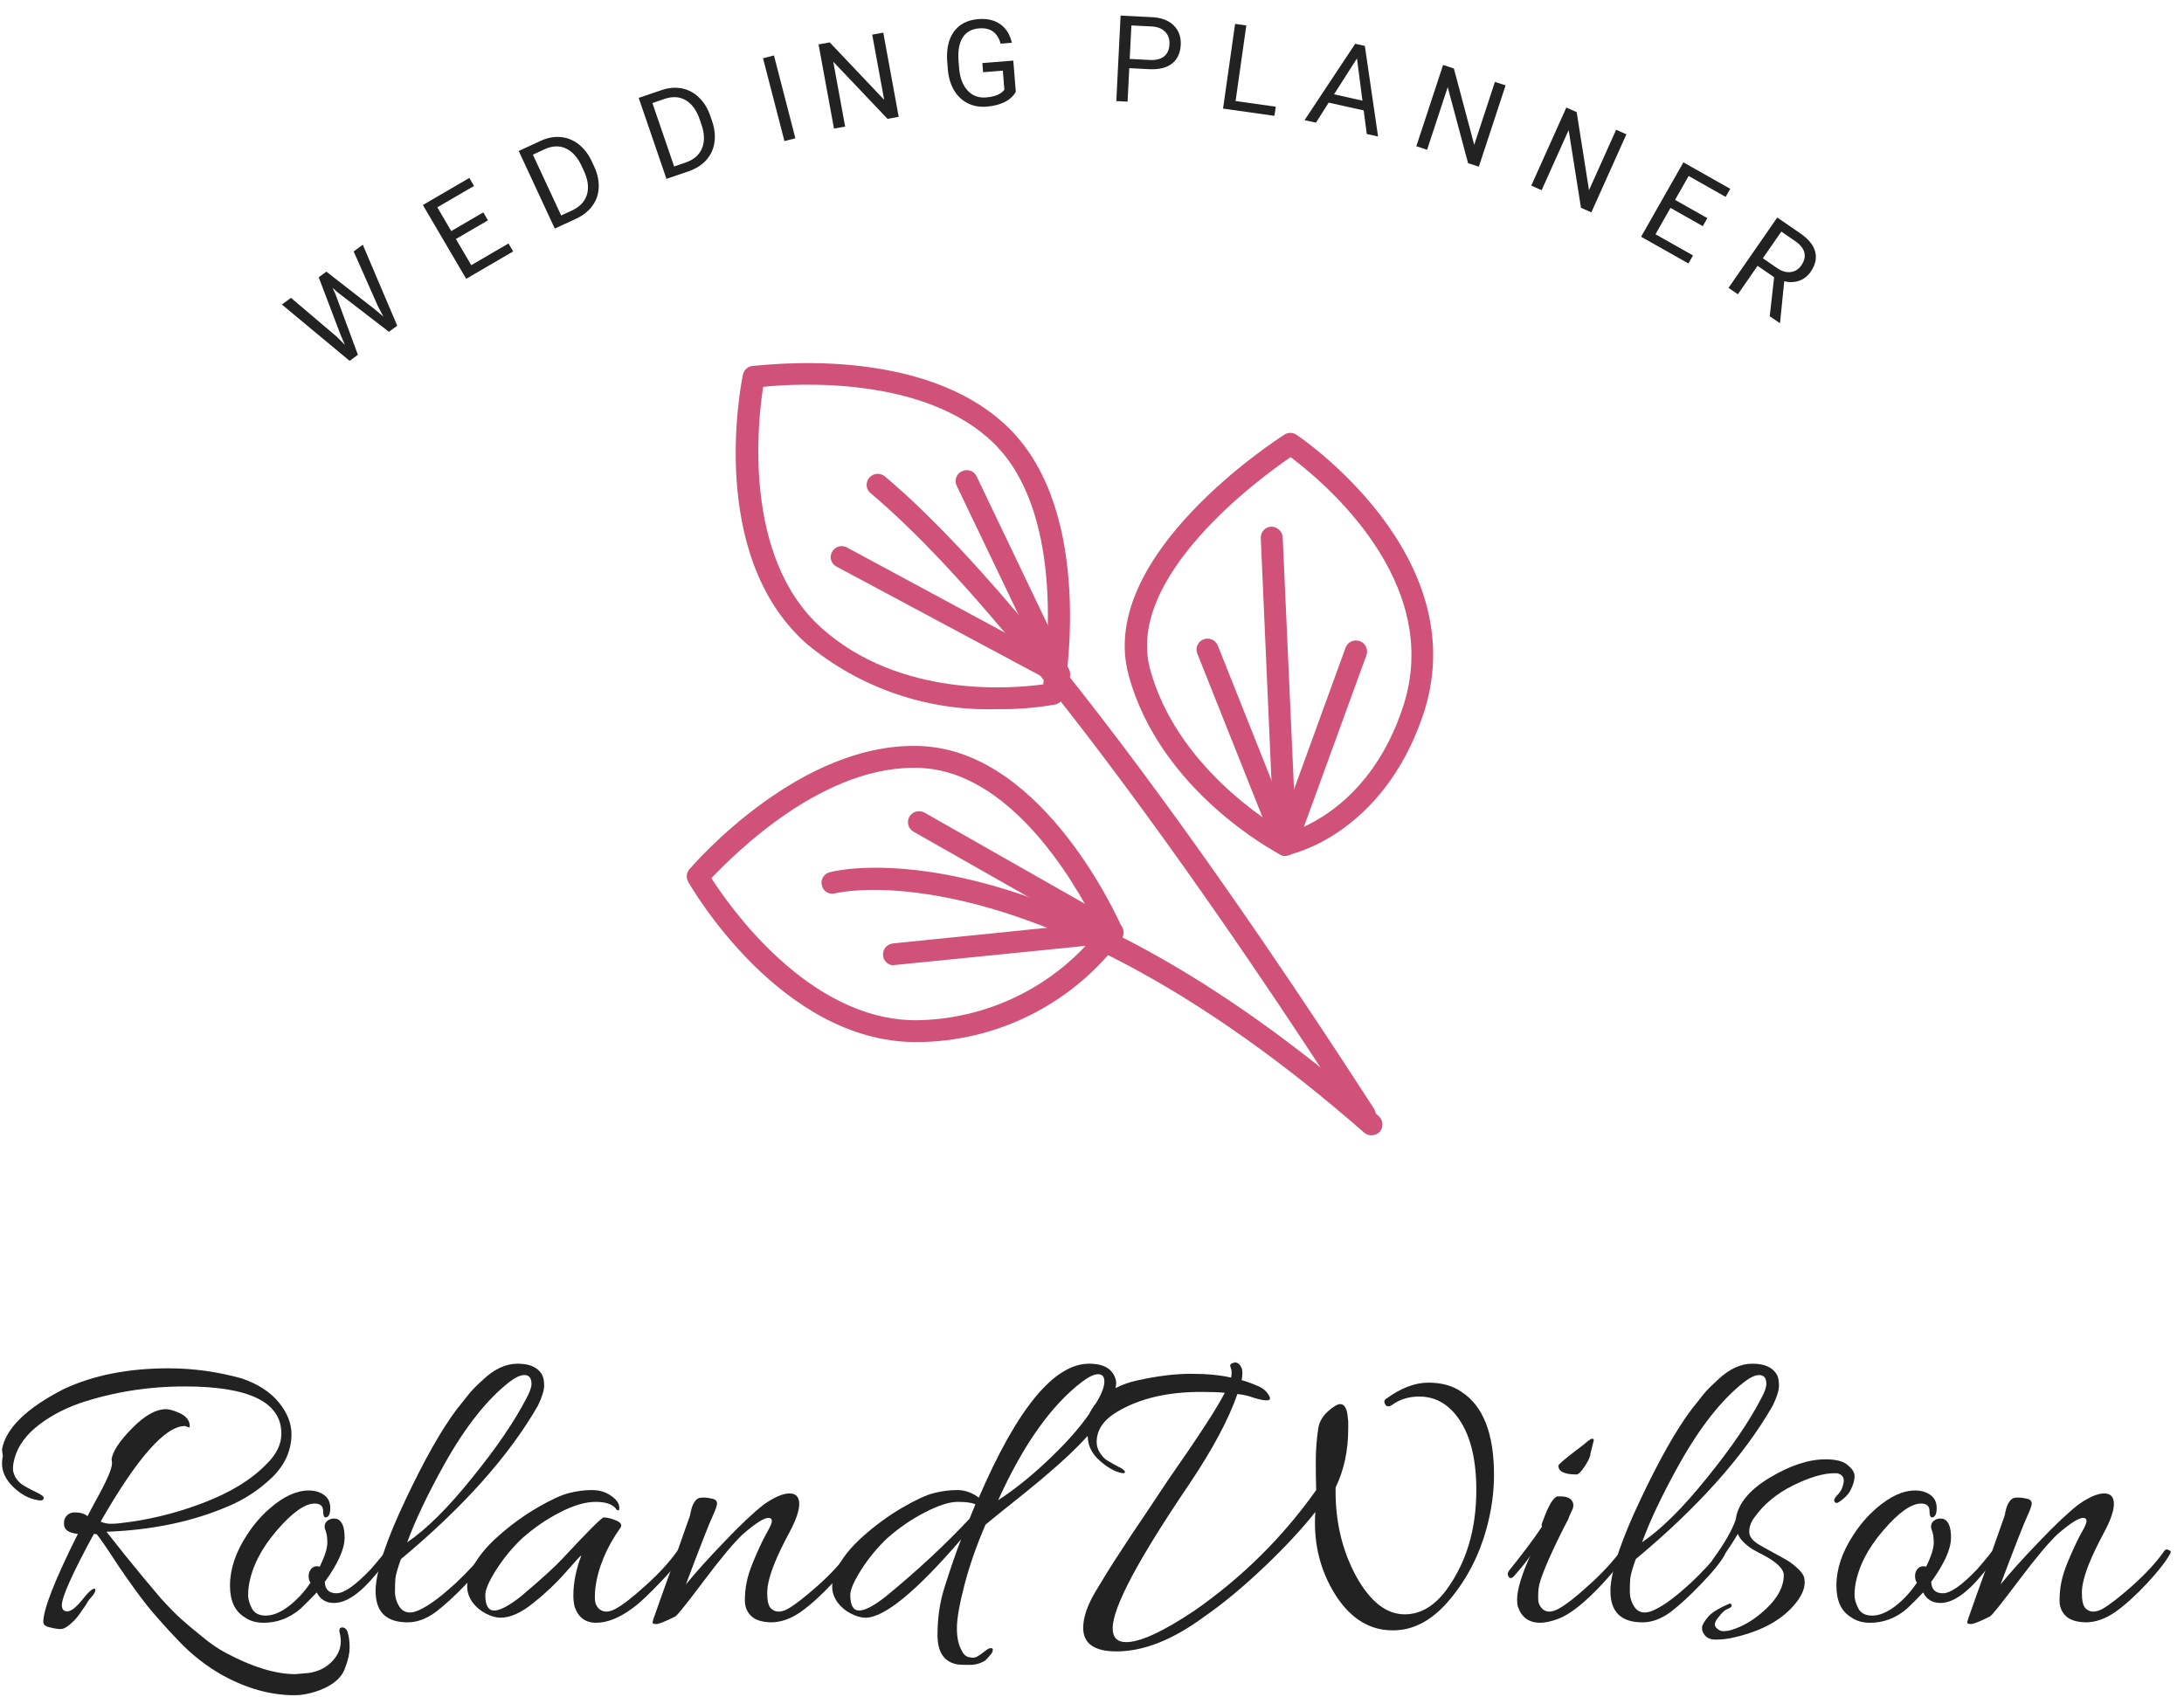
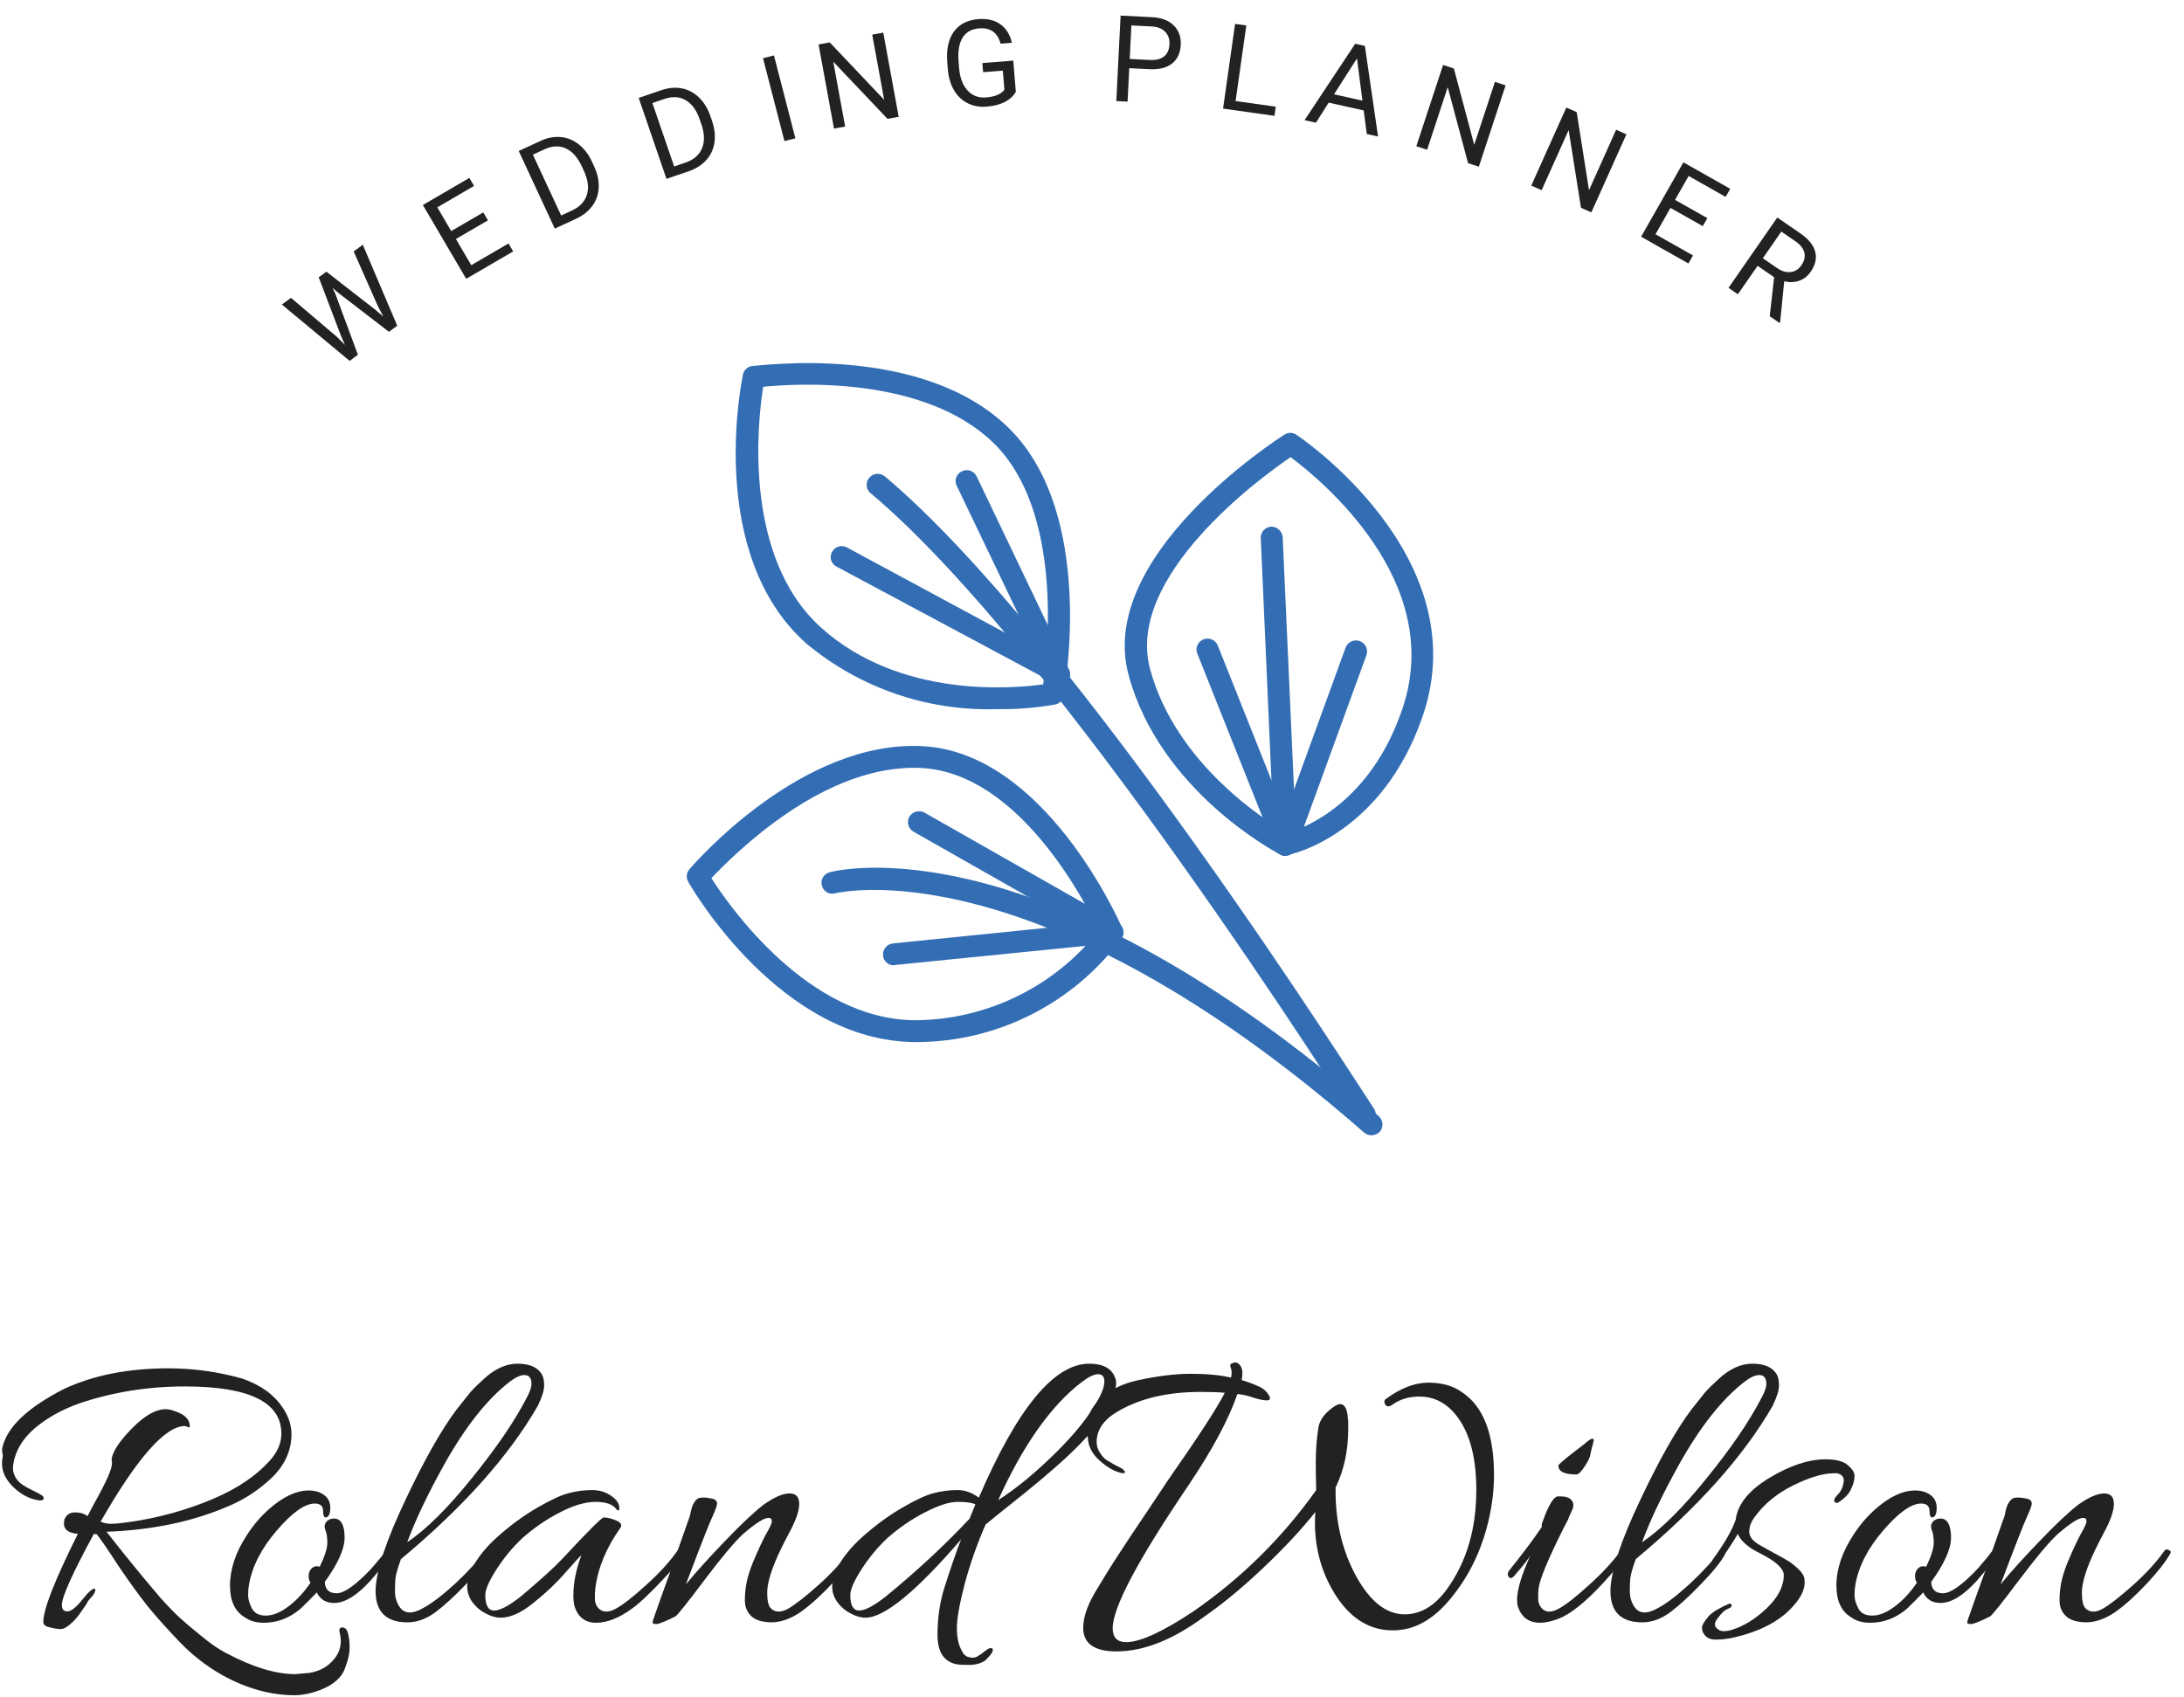
<svg xmlns="http://www.w3.org/2000/svg" width="130" height="101" viewBox="0 0 130 101" fill="none">
  <path d="M20.05 20.052L20.53 20.533L20.284 19.962L18.971 16.511L19.426 16.174L22.34 18.441L22.82 18.852L22.498 18.237L21.052 14.971L21.595 14.57L23.644 19.391L23.152 19.755L20.091 17.401L19.795 17.138L19.962 17.497L21.304 21.122L20.812 21.486L16.779 18.132L17.32 17.733L20.05 20.052Z" fill="#222222" />
  <path d="M29.045 13.118L27.138 14.23L28.052 15.788L30.267 14.495L30.546 14.969L27.75 16.6L25.171 12.206L27.937 10.593L28.216 11.07L26.031 12.345L26.86 13.757L28.767 12.645L29.045 13.118Z" fill="#222222" />
  <path d="M33.023 13.609L30.877 8.989L32.182 8.386C32.585 8.2 32.982 8.125 33.374 8.16C33.765 8.195 34.121 8.338 34.441 8.588C34.762 8.838 35.023 9.175 35.223 9.599L35.36 9.894C35.562 10.33 35.655 10.751 35.638 11.157C35.623 11.562 35.5 11.925 35.268 12.245C35.038 12.565 34.717 12.822 34.303 13.018L33.023 13.609ZM31.72 9.209L33.402 12.829L34.043 12.533C34.514 12.316 34.811 12.001 34.936 11.589C35.063 11.176 35.001 10.7 34.75 10.16L34.625 9.89C34.381 9.366 34.068 9.016 33.686 8.84C33.305 8.662 32.886 8.675 32.431 8.88L31.72 9.209Z" fill="#222222" />
  <path d="M39.67 10.648L38.018 5.828L39.379 5.365C39.799 5.222 40.202 5.188 40.587 5.263C40.973 5.339 41.312 5.518 41.604 5.801C41.898 6.082 42.122 6.445 42.276 6.887L42.382 7.195C42.538 7.65 42.586 8.078 42.526 8.48C42.469 8.882 42.309 9.23 42.045 9.524C41.783 9.818 41.436 10.041 41.005 10.193L39.67 10.648ZM38.833 6.135L40.128 9.911L40.797 9.683C41.287 9.516 41.616 9.234 41.783 8.837C41.953 8.439 41.941 7.959 41.748 7.396L41.651 7.115C41.464 6.568 41.189 6.187 40.827 5.973C40.467 5.756 40.049 5.725 39.575 5.882L38.833 6.135Z" fill="#222222" />
  <path d="M47.344 8.233L46.693 8.4L45.418 3.468L46.069 3.301L47.344 8.233Z" fill="#222222" />
  <path d="M53.494 6.955L52.829 7.076L49.599 3.674L50.306 7.535L49.642 7.656L48.724 2.645L49.388 2.524L52.629 5.942L51.918 2.063L52.576 1.944L53.494 6.955Z" fill="#222222" />
  <path d="M60.465 5.47C60.312 5.73 60.087 5.934 59.787 6.082C59.49 6.228 59.137 6.317 58.727 6.349C58.314 6.382 57.938 6.315 57.602 6.148C57.266 5.978 56.995 5.721 56.789 5.377C56.586 5.033 56.463 4.625 56.421 4.154L56.385 3.711C56.324 2.946 56.454 2.338 56.776 1.889C57.1 1.44 57.586 1.189 58.232 1.138C58.762 1.096 59.2 1.198 59.545 1.444C59.89 1.688 60.118 2.056 60.23 2.547L59.56 2.601C59.381 1.939 58.954 1.635 58.28 1.689C57.831 1.724 57.503 1.91 57.296 2.244C57.091 2.577 57.011 3.042 57.057 3.639L57.09 4.054C57.136 4.624 57.302 5.067 57.59 5.384C57.877 5.698 58.243 5.837 58.687 5.801C58.938 5.781 59.156 5.736 59.34 5.665C59.523 5.594 59.672 5.488 59.784 5.345L59.693 4.205L58.517 4.299L58.474 3.755L60.315 3.608L60.465 5.47Z" fill="#222222" />
  <path d="M67.218 4.059L67.118 6.051L66.447 6.018L66.702 0.929L68.579 1.023C69.136 1.051 69.564 1.215 69.864 1.514C70.167 1.814 70.306 2.199 70.283 2.667C70.258 3.161 70.084 3.534 69.761 3.786C69.44 4.037 68.992 4.147 68.416 4.119L67.218 4.059ZM67.245 3.51L68.451 3.571C68.81 3.588 69.089 3.518 69.288 3.36C69.488 3.199 69.596 2.96 69.612 2.64C69.627 2.338 69.543 2.091 69.362 1.899C69.18 1.708 68.922 1.601 68.59 1.577L67.345 1.515L67.245 3.51Z" fill="#222222" />
  <path d="M73.547 6.016L75.938 6.353L75.86 6.897L72.801 6.466L73.517 1.422L74.185 1.516L73.547 6.016Z" fill="#222222" />
  <path d="M81.172 6.575L79.088 6.11L78.33 7.304L77.653 7.153L80.667 2.605L81.241 2.733L82.028 8.128L81.356 7.978L81.172 6.575ZM79.407 5.615L81.098 5.992L80.772 3.478L79.407 5.615Z" fill="#222222" />
  <path d="M88.027 9.923L87.385 9.714L86.174 5.187L84.947 8.916L84.305 8.707L85.898 3.867L86.54 4.077L87.751 8.622L88.984 4.876L89.619 5.084L88.027 9.923Z" fill="#222222" />
  <path d="M94.723 12.645L94.106 12.37L93.372 7.744L91.764 11.325L91.147 11.05L93.234 6.402L93.85 6.677L94.584 11.323L96.199 7.725L96.809 7.998L94.723 12.645Z" fill="#222222" />
  <path d="M101.356 13.464L99.434 12.378L98.541 13.947L100.774 15.209L100.502 15.687L97.685 14.095L100.203 9.666L102.99 11.241L102.717 11.722L100.515 10.477L99.705 11.9L101.627 12.987L101.356 13.464Z" fill="#222222" />
  <path d="M105.604 16.506L104.618 15.827L103.445 17.521L102.888 17.138L105.79 12.95L107.179 13.907C107.652 14.232 107.94 14.59 108.045 14.979C108.152 15.37 108.063 15.771 107.779 16.181C107.598 16.442 107.37 16.62 107.093 16.715C106.819 16.813 106.522 16.822 106.204 16.745L105.958 19.201L105.934 19.235L105.341 18.827L105.604 16.506ZM104.931 15.375L105.781 15.961C106.056 16.15 106.323 16.229 106.583 16.198C106.845 16.169 107.058 16.035 107.223 15.798C107.402 15.539 107.462 15.287 107.402 15.042C107.344 14.798 107.169 14.574 106.879 14.371L106.032 13.788L104.931 15.375Z" fill="#222222" />
  <path d="M0.17 86.684C0.137 86.466 0.12 86.333 0.12 86.283C0.354 85.028 1.583 83.833 3.807 82.696C5.563 81.877 7.636 81.467 10.027 81.467C11.498 81.467 12.953 81.668 14.391 82.069C15.361 82.403 16.096 82.88 16.598 83.499C17.1 84.117 17.35 84.744 17.35 85.38C17.35 86.349 16.966 87.21 16.197 87.963C15.428 88.699 14.566 89.267 13.613 89.668C11.49 90.588 9.066 91.098 6.34 91.198C6.557 91.466 6.909 91.909 7.393 92.528C7.878 93.129 8.246 93.581 8.497 93.882C8.748 94.183 9.107 94.609 9.575 95.161C10.06 95.696 10.462 96.106 10.779 96.39C11.114 96.691 11.532 97.042 12.033 97.443C12.535 97.861 13.011 98.187 13.463 98.421C15.035 99.257 16.406 99.675 17.576 99.675L18.429 99.6C18.997 99.5 19.449 99.266 19.783 98.898C20.118 98.547 20.285 98.154 20.285 97.719C20.285 97.552 20.26 97.368 20.21 97.168C20.176 96.984 20.235 96.892 20.385 96.892C20.552 96.908 20.661 97.025 20.711 97.243C20.778 97.477 20.811 97.761 20.811 98.096C20.811 98.43 20.728 98.814 20.561 99.249C20.377 99.851 19.867 100.311 19.031 100.629C18.496 100.829 17.994 100.93 17.526 100.93C16.122 100.93 14.7 100.537 13.262 99.751C12.309 99.216 11.448 98.547 10.679 97.744C9.927 96.959 9.291 96.248 8.773 95.612C8.271 94.977 7.703 94.191 7.067 93.255C6.449 92.302 6.014 91.666 5.763 91.349L5.588 91.324C4.317 93.665 3.682 95.077 3.682 95.562C3.682 95.813 3.79 95.939 4.008 95.939C4.225 95.939 4.518 95.713 4.885 95.261C5.253 94.793 5.504 94.567 5.638 94.584C5.738 94.684 5.629 94.902 5.312 95.236C5.278 95.27 5.22 95.362 5.136 95.512C5.053 95.646 4.977 95.755 4.91 95.838C4.86 95.922 4.785 96.031 4.685 96.164C4.584 96.298 4.492 96.407 4.409 96.49C4.325 96.574 4.233 96.657 4.133 96.741C3.932 96.908 3.757 96.992 3.606 96.992C3.456 96.992 3.247 96.959 2.979 96.892C2.712 96.841 2.578 96.733 2.578 96.566C2.578 95.813 3.264 94.066 4.635 91.324C4.083 91.274 3.807 91.073 3.807 90.722C3.807 90.655 3.815 90.571 3.832 90.471C3.949 90.187 4.158 90.045 4.459 90.045C4.777 90.045 5.028 90.12 5.211 90.27C5.345 90.003 5.504 89.702 5.688 89.368C6.34 88.197 6.666 87.453 6.666 87.135C6.666 87.052 6.658 86.968 6.641 86.885C6.708 86.416 7.109 85.806 7.845 85.054C8.597 84.284 9.274 83.9 9.876 83.9C10.077 83.9 10.345 83.975 10.679 84.126C11.013 84.276 11.214 84.485 11.281 84.753C11.298 84.87 11.298 84.945 11.281 84.978C11.281 84.995 11.239 84.987 11.155 84.953C11.072 84.92 11.022 84.903 11.005 84.903C9.835 84.903 8.163 86.801 5.989 90.596C6.19 90.68 6.382 90.722 6.566 90.722C6.766 90.722 6.934 90.713 7.067 90.697C8.773 90.513 10.437 90.112 12.058 89.493C13.697 88.874 14.968 88.097 15.871 87.16C16.456 86.592 16.748 85.99 16.748 85.355C16.748 83.482 14.834 82.546 11.005 82.546C8.815 82.546 6.725 82.88 4.735 83.549C3.698 83.917 2.812 84.41 2.076 85.028C1.357 85.647 0.931 86.349 0.797 87.135C0.781 87.219 0.772 87.328 0.772 87.461C0.772 87.595 0.822 87.762 0.923 87.963C1.04 88.147 1.173 88.289 1.324 88.389C1.474 88.49 1.683 88.607 1.951 88.74C2.235 88.874 2.419 88.975 2.503 89.041C2.603 89.108 2.628 89.183 2.578 89.267C2.528 89.334 2.419 89.351 2.252 89.317C1.734 89.234 1.249 88.975 0.797 88.54C0.346 88.105 0.12 87.637 0.12 87.135C0.12 86.985 0.137 86.834 0.17 86.684Z" fill="#222222" />
  <path d="M19.032 93.28C19.333 92.661 19.484 92.185 19.484 91.85C19.484 91.516 19.442 91.257 19.358 91.073C19.291 90.872 19.325 90.705 19.459 90.571C19.609 90.438 19.793 90.387 20.011 90.421C20.345 90.504 20.512 90.881 20.512 91.549C20.512 92.218 20.119 93.096 19.333 94.183C19.35 94.634 19.584 94.86 20.036 94.86C20.487 94.86 21.173 94.375 22.092 93.405C22.527 92.904 22.794 92.578 22.895 92.427C23.012 92.277 23.112 92.227 23.196 92.277C23.279 92.31 23.321 92.344 23.321 92.377C23.321 92.544 23.02 92.979 22.418 93.681C21.465 94.852 20.621 95.437 19.885 95.437C19.4 95.437 19.058 95.228 18.857 94.81C18.522 95.161 18.196 95.487 17.879 95.788C17.227 96.34 16.499 96.616 15.697 96.616C15.245 96.616 14.869 96.507 14.568 96.29C13.983 95.939 13.69 95.311 13.69 94.409C13.69 93.422 14.025 92.419 14.694 91.399C15.078 90.797 15.53 90.27 16.048 89.819C16.867 89.1 17.645 88.74 18.38 88.74C18.564 88.74 18.74 88.766 18.907 88.816C19.409 88.983 19.659 89.301 19.659 89.769C19.659 90.153 19.559 90.346 19.358 90.346C19.275 90.312 19.233 90.187 19.233 89.969C19.233 89.668 19.066 89.518 18.731 89.518C18.146 89.518 17.394 90.053 16.474 91.123C15.555 92.193 15.003 93.272 14.819 94.359C14.785 94.542 14.769 94.751 14.769 94.986C14.769 95.203 14.844 95.462 14.994 95.763C15.145 96.047 15.421 96.189 15.822 96.189C16.24 96.189 16.692 96.005 17.176 95.638C17.661 95.27 18.096 94.802 18.481 94.233L18.405 94.083C18.338 93.815 18.372 93.598 18.506 93.43C18.64 93.263 18.815 93.213 19.032 93.28Z" fill="#222222" />
  <path d="M31.337 83.248C31.537 82.88 31.637 82.596 31.637 82.395C31.637 82.044 31.495 81.868 31.211 81.868C30.977 81.868 30.684 82.002 30.333 82.27C28.996 83.306 27.7 84.945 26.446 87.185C25.443 88.991 24.707 90.538 24.239 91.825C25.392 91.04 26.68 89.76 28.101 87.988C29.539 86.216 30.618 84.636 31.337 83.248ZM23.863 92.829C23.662 93.397 23.553 93.782 23.537 93.982C23.52 94.166 23.511 94.425 23.511 94.76C23.511 95.077 23.595 95.37 23.762 95.638C24.047 96.089 24.523 96.123 25.192 95.738C25.693 95.47 26.329 94.986 27.098 94.283C27.867 93.564 28.461 92.912 28.879 92.327C28.912 92.277 28.962 92.252 29.029 92.252C29.18 92.252 29.221 92.36 29.154 92.578C28.904 93.029 28.436 93.606 27.75 94.308C27.081 95.011 26.471 95.571 25.919 95.989C25.367 96.39 24.816 96.591 24.264 96.591C22.993 96.591 22.358 95.972 22.358 94.735C22.358 94.684 22.358 94.634 22.358 94.584C22.425 93.414 23.018 91.65 24.138 89.292C25.259 86.918 26.27 85.129 27.173 83.925L27.951 82.947C28.135 82.73 28.402 82.462 28.753 82.144C29.422 81.509 30.108 81.191 30.81 81.191C31.529 81.191 32.014 81.409 32.264 81.843C32.348 81.994 32.39 82.211 32.39 82.495C32.39 82.78 32.264 83.181 32.014 83.699C30.291 86.692 27.575 89.735 23.863 92.829Z" fill="#222222" />
  <path d="M29.79 96.315C29.523 96.315 29.23 96.231 28.913 96.064C28.612 95.913 28.352 95.696 28.135 95.412C27.918 95.111 27.809 94.793 27.809 94.459C27.809 94.124 27.884 93.807 28.035 93.506C28.369 92.803 28.904 92.126 29.64 91.474C30.392 90.805 31.17 90.237 31.972 89.769C32.775 89.301 33.41 89.008 33.879 88.891C34.347 88.774 34.798 88.715 35.233 88.715C35.684 88.715 36.069 88.832 36.386 89.067C36.704 89.284 36.863 89.518 36.863 89.769C36.863 89.852 36.855 89.903 36.838 89.919C36.821 89.936 36.779 89.928 36.713 89.894C36.512 89.576 36.094 89.418 35.459 89.418C34.84 89.418 34.129 89.627 33.327 90.045C32.541 90.446 31.797 90.956 31.095 91.575C30.509 92.126 29.991 92.753 29.54 93.456C29.105 94.141 28.887 94.643 28.887 94.96C28.887 95.579 29.063 95.888 29.414 95.888C29.765 95.888 30.3 95.604 31.019 95.036C32.206 94.032 33.017 93.297 33.452 92.829C34.99 91.173 35.818 90.346 35.935 90.346C36.136 90.346 36.378 90.404 36.662 90.521C36.947 90.638 37.039 90.78 36.938 90.948C36.086 92.151 35.584 93.364 35.434 94.584C35.417 94.735 35.408 94.927 35.408 95.161C35.408 95.395 35.475 95.587 35.609 95.738C35.86 96.005 36.203 96.022 36.637 95.788C37.072 95.554 37.674 95.086 38.443 94.384C39.229 93.681 39.856 92.996 40.324 92.327C40.391 92.243 40.466 92.227 40.55 92.277C40.633 92.31 40.675 92.344 40.675 92.377C40.675 92.628 40.274 93.18 39.471 94.032C38.686 94.868 38.084 95.437 37.666 95.738C36.88 96.323 36.152 96.616 35.484 96.616C34.848 96.616 34.422 96.298 34.205 95.663C34.154 95.462 34.129 95.236 34.129 94.986C34.129 94.233 34.288 93.439 34.606 92.603C34.539 92.636 34.23 92.971 33.678 93.606C33.126 94.241 32.482 94.852 31.747 95.437C31.028 96.022 30.376 96.315 29.79 96.315Z" fill="#222222" />
  <path d="M46.996 88.916C47.381 88.916 47.573 89.125 47.573 89.543C47.573 89.944 47.381 90.504 46.996 91.223C46.612 91.942 46.328 92.528 46.144 92.979C45.826 93.748 45.667 94.367 45.667 94.835C45.667 95.287 45.734 95.587 45.868 95.738C46.118 96.005 46.461 96.022 46.896 95.788C47.331 95.537 47.933 95.069 48.702 94.384C49.488 93.681 50.115 92.996 50.583 92.327C50.65 92.243 50.725 92.227 50.809 92.277C50.909 92.31 50.959 92.352 50.959 92.402C50.959 92.436 50.942 92.477 50.909 92.528C50.658 92.979 50.207 93.556 49.555 94.258C48.903 94.96 48.276 95.529 47.673 95.964C47.072 96.382 46.478 96.591 45.893 96.591C45.324 96.574 44.923 96.44 44.689 96.189C44.455 95.955 44.338 95.654 44.338 95.287C44.338 94.919 44.371 94.567 44.438 94.233C44.505 93.882 44.63 93.481 44.814 93.029C45.115 92.31 45.374 91.75 45.592 91.349C45.826 90.948 45.943 90.688 45.943 90.571C45.943 90.438 45.876 90.371 45.742 90.371C45.475 90.371 44.965 90.697 44.212 91.349C43.694 91.834 42.925 92.753 41.905 94.108C40.902 95.445 40.333 96.156 40.2 96.24C39.598 96.54 39.221 96.691 39.071 96.691C38.92 96.691 38.845 96.666 38.845 96.616C38.845 96.566 38.862 96.49 38.895 96.39C38.929 96.306 39.088 95.855 39.372 95.036C39.673 94.216 39.99 93.322 40.325 92.352C40.676 91.365 40.885 90.772 40.952 90.571C41.036 90.371 41.086 90.204 41.102 90.07C41.136 89.919 41.169 89.794 41.203 89.694C41.236 89.593 41.295 89.484 41.378 89.368C41.479 89.234 41.604 89.167 41.755 89.167C41.905 89.15 42.097 89.167 42.331 89.217C42.566 89.25 42.682 89.351 42.682 89.518C42.682 89.635 42.591 89.894 42.407 90.295C42.223 90.68 41.696 92.026 40.827 94.333C41.428 93.598 42.189 92.753 43.109 91.8C44.029 90.831 44.806 90.095 45.441 89.593C46.077 89.142 46.595 88.916 46.996 88.916Z" fill="#222222" />
  <path d="M51.365 91.474C52.117 90.805 52.895 90.237 53.697 89.769C54.5 89.301 55.135 89.008 55.603 88.891C56.072 88.774 56.532 88.715 56.983 88.715C57.434 88.715 57.861 88.866 58.262 89.167C60.553 83.85 62.743 81.191 64.833 81.191C65.535 81.191 66.012 81.392 66.263 81.793C66.38 81.994 66.438 82.169 66.438 82.32C66.438 82.738 66.254 83.273 65.886 83.925C65.535 84.56 64.984 85.263 64.231 86.032C63.479 86.801 62.4 87.754 60.996 88.891C59.591 90.011 58.814 90.638 58.663 90.772C58.128 92.009 57.71 93.205 57.409 94.359C57.108 95.512 56.958 96.373 56.958 96.942C56.958 97.51 57.058 97.962 57.259 98.296C57.359 98.513 57.51 98.639 57.71 98.672C57.911 98.722 58.078 98.697 58.212 98.597C58.362 98.513 58.471 98.438 58.538 98.371C58.621 98.305 58.714 98.238 58.814 98.171C58.931 98.121 59.014 98.112 59.065 98.146C59.115 98.179 59.106 98.271 59.039 98.421C58.906 98.589 58.78 98.731 58.663 98.848C58.396 99.032 58.078 99.124 57.71 99.124C57.359 99.124 57.125 99.115 57.008 99.099C56.205 98.965 55.804 98.38 55.804 97.343C55.804 96.34 55.938 95.412 56.205 94.559C56.573 93.389 56.908 92.419 57.209 91.65C54.533 94.76 52.636 96.315 51.515 96.315C51.248 96.315 50.955 96.231 50.638 96.064C50.337 95.913 50.077 95.696 49.86 95.412C49.643 95.111 49.534 94.793 49.534 94.459C49.534 94.124 49.609 93.807 49.76 93.506C50.094 92.803 50.629 92.126 51.365 91.474ZM58.061 89.568C57.861 89.468 57.51 89.418 57.008 89.418C56.506 89.418 55.854 89.627 55.052 90.045C54.266 90.446 53.522 90.956 52.819 91.575C52.234 92.126 51.716 92.753 51.265 93.456C50.83 94.141 50.612 94.643 50.612 94.96C50.612 95.579 50.788 95.888 51.139 95.888C51.49 95.888 52.025 95.604 52.744 95.036C54.6 93.514 56.256 91.976 57.71 90.421L58.061 89.568ZM65.41 83.248C65.627 82.847 65.736 82.512 65.736 82.245C65.736 81.96 65.611 81.818 65.36 81.818C65.126 81.818 64.808 81.969 64.407 82.27C62.568 83.674 60.904 86.023 59.416 89.317C60.502 88.615 61.639 87.679 62.827 86.508C64.014 85.338 64.875 84.251 65.41 83.248Z" fill="#222222" />
  <path d="M66.457 98.321C65.136 98.321 64.476 97.853 64.476 96.917C64.476 96.315 64.71 95.612 65.178 94.81C65.663 93.991 66.131 93.238 66.582 92.553C67.034 91.85 67.577 91.031 68.213 90.095C68.848 89.142 69.299 88.465 69.567 88.063C71.356 85.505 72.468 83.791 72.903 82.922C72.518 82.888 72.042 82.872 71.473 82.872C69.484 82.872 67.828 83.264 66.507 84.05C65.688 84.535 65.278 85.137 65.278 85.856C65.278 86.09 65.345 86.308 65.479 86.508C65.613 86.709 65.746 86.851 65.88 86.935C66.148 87.102 66.449 87.269 66.783 87.436C66.984 87.587 67.017 87.679 66.883 87.712C66.833 87.712 66.775 87.704 66.708 87.687C66.323 87.603 65.905 87.361 65.454 86.96C65.002 86.558 64.768 86.099 64.752 85.58C64.685 85.413 64.651 85.271 64.651 85.154C64.651 84.435 64.927 83.816 65.479 83.298C66.047 82.763 66.775 82.395 67.661 82.194C68.865 81.927 69.935 81.793 70.871 81.793C71.824 81.793 72.627 81.868 73.279 82.019C73.329 81.768 73.321 81.567 73.254 81.417C73.187 81.266 73.246 81.174 73.429 81.141C73.463 81.124 73.488 81.116 73.505 81.116C73.689 81.116 73.831 81.25 73.931 81.517C73.965 81.701 73.956 81.918 73.906 82.169C74.207 82.253 74.508 82.362 74.809 82.495C75.127 82.612 75.361 82.796 75.511 83.047C75.662 83.281 75.612 83.39 75.361 83.373C75.21 83.373 74.968 83.323 74.633 83.223C74.316 83.106 73.99 83.03 73.655 82.997C73.137 84.502 72.175 86.299 70.771 88.389C67.745 92.854 66.231 95.704 66.231 96.942C66.231 97.493 66.499 97.769 67.034 97.769C67.87 97.769 69.216 97.151 71.072 95.913C73.931 93.924 76.356 91.524 78.345 88.715C78.329 88.247 78.32 87.679 78.32 87.01C78.32 86.341 78.37 85.681 78.471 85.028C78.521 84.677 78.705 84.351 79.022 84.05C79.357 83.749 79.608 83.599 79.775 83.599C79.992 83.599 80.134 83.791 80.201 84.176L80.251 84.627C80.251 84.778 80.251 84.928 80.251 85.079C80.251 86.366 80.001 87.528 79.499 88.565C79.499 88.632 79.499 88.707 79.499 88.791C79.499 90.663 79.909 92.352 80.728 93.857C81.564 95.362 82.525 96.114 83.612 96.114C84.549 96.114 85.376 95.629 86.095 94.659C87.282 93.038 87.876 91.056 87.876 88.715C87.876 86.592 87.408 85.028 86.471 84.025C85.919 83.44 85.259 83.147 84.49 83.147C83.855 83.147 83.311 83.315 82.86 83.649C82.676 83.766 82.542 83.758 82.458 83.624C82.375 83.49 82.383 83.382 82.484 83.298C83.37 82.646 84.214 82.32 85.017 82.32C85.819 82.32 86.48 82.504 86.998 82.872C88.285 83.708 88.929 85.355 88.929 87.812C88.929 88.866 88.779 89.936 88.478 91.023C88.043 92.611 87.316 94.016 86.296 95.236C85.276 96.457 84.156 97.067 82.935 97.067C82.918 97.067 82.901 97.067 82.885 97.067C81.564 97.067 80.46 96.407 79.574 95.086C78.705 93.765 78.27 92.285 78.27 90.647C78.27 90.446 78.278 90.237 78.295 90.019C77.476 91.056 76.439 92.168 75.185 93.355C73.948 94.526 72.786 95.487 71.699 96.24C69.826 97.627 68.079 98.321 66.457 98.321Z" fill="#222222" />
  <path d="M92.886 89.092C93.304 89.092 93.555 89.225 93.638 89.493C93.672 89.643 93.647 89.794 93.563 89.944C93.496 90.078 93.446 90.187 93.413 90.27C93.379 90.354 93.354 90.421 93.338 90.471C93.254 90.638 93.17 90.797 93.087 90.948C92.134 92.854 91.632 94.066 91.582 94.584C91.565 94.735 91.557 94.927 91.557 95.161C91.557 95.395 91.624 95.587 91.757 95.738C91.992 96.005 92.326 96.022 92.761 95.788C93.195 95.554 93.797 95.086 94.566 94.384C95.352 93.681 95.988 92.996 96.473 92.327C96.539 92.243 96.615 92.227 96.698 92.277C96.782 92.31 96.824 92.352 96.824 92.402C96.824 92.436 96.807 92.477 96.773 92.528C96.523 92.979 96.071 93.556 95.419 94.258C94.349 95.412 93.454 96.123 92.736 96.39C92.318 96.54 91.966 96.616 91.682 96.616C91.013 96.616 90.57 96.298 90.353 95.663C90.32 95.546 90.303 95.403 90.303 95.236C90.303 94.651 90.57 93.765 91.105 92.578C91.022 92.762 90.696 93.18 90.127 93.832C89.977 93.999 89.86 93.999 89.776 93.832C89.759 93.798 89.751 93.757 89.751 93.706C89.751 93.639 89.784 93.564 89.851 93.481C90.671 92.461 91.314 91.6 91.782 90.897C91.749 90.814 91.766 90.705 91.833 90.571C92.167 89.635 92.46 89.142 92.71 89.092C92.761 89.092 92.819 89.092 92.886 89.092ZM94.867 85.756L94.667 86.558C94.667 86.709 94.558 86.951 94.341 87.286C94.123 87.62 93.956 87.787 93.839 87.787C93.12 87.787 92.761 87.612 92.761 87.261C92.761 87.194 93.12 86.885 93.839 86.333L94.266 86.007C94.533 85.773 94.7 85.656 94.767 85.656C94.834 85.656 94.867 85.689 94.867 85.756Z" fill="#222222" />
  <path d="M104.839 83.248C105.04 82.88 105.14 82.596 105.14 82.395C105.14 82.044 104.998 81.868 104.714 81.868C104.48 81.868 104.187 82.002 103.836 82.27C102.498 83.306 101.202 84.945 99.948 87.185C98.945 88.991 98.209 90.538 97.741 91.825C98.895 91.04 100.182 89.76 101.604 87.988C103.042 86.216 104.12 84.636 104.839 83.248ZM97.365 92.829C97.164 93.397 97.056 93.782 97.039 93.982C97.022 94.166 97.014 94.425 97.014 94.76C97.014 95.077 97.097 95.37 97.265 95.638C97.549 96.089 98.025 96.123 98.694 95.738C99.196 95.47 99.831 94.986 100.6 94.283C101.37 93.564 101.963 92.912 102.381 92.327C102.415 92.277 102.465 92.252 102.532 92.252C102.682 92.252 102.724 92.36 102.657 92.578C102.406 93.029 101.938 93.606 101.253 94.308C100.584 95.011 99.973 95.571 99.422 95.989C98.87 96.39 98.318 96.591 97.766 96.591C96.496 96.591 95.86 95.972 95.86 94.735C95.86 94.684 95.86 94.634 95.86 94.584C95.927 93.414 96.521 91.65 97.641 89.292C98.761 86.918 99.773 85.129 100.676 83.925L101.453 82.947C101.637 82.73 101.905 82.462 102.256 82.144C102.925 81.509 103.61 81.191 104.312 81.191C105.031 81.191 105.516 81.409 105.767 81.843C105.851 81.994 105.892 82.211 105.892 82.495C105.892 82.78 105.767 83.181 105.516 83.699C103.794 86.692 101.077 89.735 97.365 92.829Z" fill="#222222" />
  <path d="M102.29 96.29C102.072 96.54 102.022 96.741 102.139 96.892C102.273 97.042 102.415 97.117 102.566 97.117C102.733 97.117 102.9 97.092 103.067 97.042C103.786 96.825 104.48 96.398 105.149 95.763C105.834 95.111 106.177 94.45 106.177 93.782C106.177 93.414 105.768 93.013 104.948 92.578C104.564 92.377 104.346 92.26 104.296 92.227C103.845 91.926 103.56 91.625 103.443 91.324C103.209 91.725 102.833 92.302 102.315 93.054C102.198 93.188 102.089 93.222 101.989 93.155C101.888 93.071 101.88 92.962 101.964 92.829C102.649 91.892 103.101 91.106 103.318 90.471C103.435 89.551 104.104 88.724 105.324 87.988C106.545 87.252 107.657 86.885 108.66 86.885C109.295 86.885 109.739 87.001 109.989 87.236C110.257 87.453 110.391 87.67 110.391 87.888C110.391 88.105 110.324 88.356 110.19 88.64C110.073 88.924 109.822 89.192 109.438 89.443C109.337 89.51 109.254 89.493 109.187 89.392C109.153 89.292 109.22 89.158 109.387 88.991C109.571 88.807 109.688 88.565 109.739 88.264C109.789 87.963 109.655 87.779 109.337 87.712C109.287 87.712 109.237 87.712 109.187 87.712C108.535 87.712 107.715 87.955 106.729 88.439C105.759 88.924 104.998 89.551 104.447 90.32C104.229 90.605 104.121 90.897 104.121 91.198C104.121 91.483 104.321 91.742 104.722 91.976C104.89 92.076 105.174 92.235 105.575 92.452C105.977 92.67 106.261 92.829 106.428 92.929C106.595 93.029 106.796 93.188 107.03 93.405C107.264 93.623 107.389 93.823 107.406 94.007C107.49 94.509 107.256 95.061 106.704 95.663C105.918 96.532 104.748 97.142 103.193 97.493C102.841 97.577 102.482 97.619 102.114 97.619C101.763 97.619 101.521 97.485 101.387 97.218C101.337 97.151 101.312 97.042 101.312 96.892C101.312 96.758 101.445 96.532 101.713 96.214C101.964 95.964 102.365 95.721 102.917 95.487C102.967 95.47 103.009 95.479 103.042 95.512C103.076 95.546 103.084 95.587 103.067 95.638C103.05 95.688 102.958 95.746 102.791 95.813C102.641 95.88 102.474 96.039 102.29 96.29Z" fill="#222222" />
  <path d="M114.652 93.28C114.953 92.661 115.103 92.185 115.103 91.85C115.103 91.516 115.061 91.257 114.978 91.073C114.911 90.872 114.944 90.705 115.078 90.571C115.229 90.438 115.413 90.387 115.63 90.421C115.964 90.504 116.132 90.881 116.132 91.549C116.132 92.218 115.739 93.096 114.953 94.183C114.969 94.634 115.204 94.86 115.655 94.86C116.106 94.86 116.792 94.375 117.712 93.405C118.146 92.904 118.414 92.578 118.514 92.427C118.631 92.277 118.732 92.227 118.815 92.277C118.899 92.31 118.941 92.344 118.941 92.377C118.941 92.544 118.64 92.979 118.038 93.681C117.085 94.852 116.24 95.437 115.505 95.437C115.02 95.437 114.677 95.228 114.476 94.81C114.142 95.161 113.816 95.487 113.498 95.788C112.846 96.34 112.119 96.616 111.316 96.616C110.865 96.616 110.488 96.507 110.187 96.29C109.602 95.939 109.31 95.311 109.31 94.409C109.31 93.422 109.644 92.419 110.313 91.399C110.697 90.797 111.149 90.27 111.667 89.819C112.487 89.1 113.264 88.74 114 88.74C114.184 88.74 114.359 88.766 114.526 88.816C115.028 88.983 115.279 89.301 115.279 89.769C115.279 90.153 115.179 90.346 114.978 90.346C114.894 90.312 114.852 90.187 114.852 89.969C114.852 89.668 114.685 89.518 114.351 89.518C113.766 89.518 113.013 90.053 112.094 91.123C111.174 92.193 110.622 93.272 110.438 94.359C110.405 94.542 110.388 94.751 110.388 94.986C110.388 95.203 110.463 95.462 110.614 95.763C110.764 96.047 111.04 96.189 111.441 96.189C111.86 96.189 112.311 96.005 112.796 95.638C113.281 95.27 113.715 94.802 114.1 94.233L114.025 94.083C113.958 93.815 113.991 93.598 114.125 93.43C114.259 93.263 114.434 93.213 114.652 93.28Z" fill="#222222" />
  <path d="M125.25 88.916C125.635 88.916 125.827 89.125 125.827 89.543C125.827 89.944 125.635 90.504 125.25 91.223C124.866 91.942 124.582 92.528 124.398 92.979C124.08 93.748 123.921 94.367 123.921 94.835C123.921 95.287 123.988 95.587 124.122 95.738C124.373 96.005 124.715 96.022 125.15 95.788C125.585 95.537 126.187 95.069 126.956 94.384C127.742 93.681 128.369 92.996 128.837 92.327C128.904 92.243 128.979 92.227 129.063 92.277C129.163 92.31 129.213 92.352 129.213 92.402C129.213 92.436 129.196 92.477 129.163 92.528C128.912 92.979 128.461 93.556 127.809 94.258C127.157 94.96 126.53 95.529 125.928 95.964C125.326 96.382 124.732 96.591 124.147 96.591C123.578 96.574 123.177 96.44 122.943 96.189C122.709 95.955 122.592 95.654 122.592 95.287C122.592 94.919 122.625 94.567 122.692 94.233C122.759 93.882 122.885 93.481 123.068 93.029C123.369 92.31 123.629 91.75 123.846 91.349C124.08 90.948 124.197 90.688 124.197 90.571C124.197 90.438 124.13 90.371 123.996 90.371C123.729 90.371 123.219 90.697 122.467 91.349C121.948 91.834 121.179 92.753 120.159 94.108C119.156 95.445 118.587 96.156 118.454 96.24C117.852 96.54 117.476 96.691 117.325 96.691C117.175 96.691 117.099 96.666 117.099 96.616C117.099 96.566 117.116 96.49 117.149 96.39C117.183 96.306 117.342 95.855 117.626 95.036C117.927 94.216 118.245 93.322 118.579 92.352C118.93 91.365 119.139 90.772 119.206 90.571C119.29 90.371 119.34 90.204 119.357 90.07C119.39 89.919 119.423 89.794 119.457 89.694C119.49 89.593 119.549 89.484 119.632 89.368C119.733 89.234 119.858 89.167 120.009 89.167C120.159 89.15 120.351 89.167 120.586 89.217C120.82 89.25 120.937 89.351 120.937 89.518C120.937 89.635 120.845 89.894 120.661 90.295C120.477 90.68 119.95 92.026 119.081 94.333C119.683 93.598 120.443 92.753 121.363 91.8C122.283 90.831 123.06 90.095 123.695 89.593C124.331 89.142 124.849 88.916 125.25 88.916Z" fill="#222222" />
-   <path d="M76.512 50.955C76.408 50.956 76.305 50.93 76.214 50.881C75.916 50.732 69.043 47.09 67.178 40.189C65.252 33.089 75.99 26.176 76.45 25.879C76.555 25.808 76.678 25.771 76.804 25.771C76.93 25.771 77.054 25.808 77.158 25.879C77.27 25.941 87.946 33.102 84.69 42.617C82.291 49.654 76.885 50.893 76.649 50.893L76.512 50.955ZM76.823 27.217C74.996 28.456 66.967 34.341 68.459 39.842C70 45.541 75.468 48.948 76.624 49.605C77.631 49.307 81.595 47.808 83.484 42.171C86.057 34.576 78.538 28.505 76.823 27.217Z" fill="#D05278" />
-   <path d="M54.563 62.044H54.452C46.46 61.982 41.191 52.9 40.967 52.504C40.9 52.388 40.871 52.255 40.882 52.123C40.893 51.99 40.944 51.864 41.029 51.761C41.302 51.451 47.691 44.029 54.936 44.426C62.182 44.822 66.594 54.796 66.781 55.217C66.833 55.312 66.86 55.419 66.86 55.527C66.86 55.635 66.833 55.742 66.781 55.837C65.375 57.753 63.536 59.313 61.414 60.392C59.292 61.47 56.945 62.036 54.563 62.044ZM42.334 52.269C43.428 53.978 48.113 60.693 54.452 60.743H54.563C56.655 60.715 58.714 60.221 60.589 59.297C62.465 58.373 64.109 57.043 65.401 55.403C64.593 53.693 60.654 46.036 54.862 45.727C49.07 45.417 43.676 50.893 42.334 52.293V52.269Z" fill="#D05278" />
-   <path d="M59.349 42.22C55.22 42.351 51.187 40.967 48.014 38.33C42.023 33.027 44.136 22.731 44.223 22.298C44.252 22.168 44.32 22.05 44.417 21.959C44.515 21.868 44.638 21.809 44.77 21.79C45.18 21.79 54.912 20.402 60.069 25.507C65.227 30.611 63.388 40.981 63.313 41.427C63.29 41.557 63.227 41.676 63.134 41.769C63.041 41.862 62.921 41.925 62.791 41.948C61.655 42.148 60.502 42.239 59.349 42.22ZM45.429 23.029C45.106 25.036 44.186 33.151 48.884 37.376C53.582 41.601 60.318 40.994 62.095 40.746C62.381 38.714 63.264 30.413 59.15 26.386C55.036 22.36 47.392 22.831 45.429 23.029Z" fill="#D05278" />
-   <path d="M81.633 67.594C81.473 67.595 81.318 67.538 81.198 67.433C61.573 50.249 49.841 53.16 49.716 53.185C49.634 53.209 49.547 53.217 49.462 53.206C49.377 53.196 49.294 53.169 49.22 53.126C49.146 53.083 49.081 53.026 49.029 52.957C48.978 52.889 48.941 52.81 48.921 52.727C48.898 52.645 48.893 52.559 48.904 52.474C48.914 52.39 48.942 52.308 48.985 52.235C49.028 52.161 49.085 52.096 49.153 52.045C49.221 51.993 49.298 51.955 49.381 51.934C49.878 51.798 61.909 48.812 82.068 66.454C82.197 66.571 82.276 66.733 82.288 66.907C82.299 67.08 82.243 67.251 82.13 67.384C82.065 67.45 81.988 67.503 81.903 67.539C81.817 67.575 81.725 67.594 81.633 67.594Z" fill="#D05278" />
-   <path d="M81.173 67C81.063 66.999 80.955 66.97 80.859 66.916C80.763 66.862 80.683 66.784 80.626 66.69C80.44 66.417 62.978 38.702 51.817 29.36C51.751 29.305 51.697 29.238 51.657 29.162C51.617 29.086 51.593 29.003 51.587 28.917C51.58 28.832 51.59 28.746 51.617 28.665C51.643 28.583 51.686 28.508 51.742 28.443C51.854 28.311 52.012 28.228 52.184 28.212C52.356 28.196 52.528 28.248 52.662 28.356C63.972 37.859 81.011 64.881 81.794 66.021C81.887 66.169 81.916 66.347 81.877 66.517C81.837 66.686 81.731 66.833 81.583 66.925C81.457 66.991 81.314 67.016 81.173 67Z" fill="#D05278" />
-   <path d="M53.209 57.472C53.047 57.476 52.89 57.417 52.77 57.309C52.649 57.201 52.575 57.051 52.563 56.89C52.545 56.718 52.597 56.545 52.706 56.411C52.816 56.276 52.974 56.19 53.147 56.171L64.121 55.056L54.377 49.518C54.226 49.432 54.115 49.29 54.068 49.123C54.022 48.956 54.044 48.777 54.129 48.626C54.217 48.478 54.359 48.369 54.526 48.323C54.693 48.277 54.871 48.297 55.023 48.378L66.545 54.932C66.664 55.003 66.759 55.109 66.817 55.235C66.875 55.361 66.892 55.502 66.868 55.639C66.837 55.774 66.764 55.896 66.659 55.987C66.554 56.078 66.422 56.134 66.284 56.147L53.209 57.46V57.472Z" fill="#D05278" />
-   <path d="M63.151 40.808C63.042 40.81 62.934 40.78 62.841 40.721L49.791 33.733C49.714 33.694 49.646 33.64 49.591 33.574C49.536 33.508 49.495 33.432 49.471 33.349C49.446 33.267 49.439 33.181 49.449 33.096C49.459 33.01 49.487 32.928 49.53 32.854C49.57 32.779 49.625 32.712 49.692 32.658C49.758 32.604 49.834 32.564 49.916 32.54C49.999 32.516 50.085 32.508 50.17 32.517C50.255 32.526 50.337 32.552 50.412 32.594L61.598 38.627L56.95 28.926C56.91 28.849 56.887 28.765 56.881 28.679C56.876 28.593 56.888 28.507 56.917 28.426C56.946 28.344 56.992 28.27 57.051 28.207C57.11 28.144 57.181 28.093 57.26 28.059C57.337 28.021 57.42 27.998 57.506 27.993C57.591 27.987 57.677 27.999 57.758 28.026C57.839 28.054 57.913 28.098 57.977 28.154C58.041 28.211 58.093 28.279 58.13 28.356L63.636 39.866C63.698 39.99 63.718 40.131 63.693 40.267C63.669 40.403 63.601 40.527 63.499 40.622C63.406 40.719 63.284 40.784 63.151 40.808Z" fill="#D05278" />
-   <path d="M76.513 50.955C76.381 50.956 76.253 50.918 76.144 50.845C76.035 50.772 75.951 50.668 75.903 50.546L71.268 38.912C71.235 38.834 71.219 38.749 71.22 38.664C71.22 38.579 71.238 38.495 71.272 38.416C71.305 38.338 71.354 38.267 71.415 38.207C71.476 38.148 71.549 38.101 71.628 38.07C71.79 38.004 71.971 38.005 72.131 38.073C72.292 38.14 72.419 38.268 72.486 38.429L76.488 48.477L80.092 38.565C80.151 38.401 80.274 38.267 80.432 38.193C80.591 38.118 80.772 38.11 80.937 38.169C81.102 38.228 81.236 38.35 81.311 38.508C81.385 38.666 81.394 38.847 81.335 39.011L77.146 50.509C77.103 50.632 77.022 50.739 76.915 50.814C76.808 50.889 76.681 50.93 76.55 50.93L76.513 50.955Z" fill="#D05278" />
-   <path d="M76.512 50.955C76.344 50.955 76.182 50.891 76.059 50.776C75.937 50.661 75.863 50.503 75.853 50.336L75.046 32.036C75.039 31.864 75.1 31.696 75.216 31.569C75.333 31.441 75.495 31.364 75.667 31.355C75.84 31.354 76.007 31.419 76.134 31.537C76.261 31.654 76.338 31.815 76.351 31.987L77.171 50.274C77.174 50.36 77.16 50.446 77.13 50.527C77.1 50.608 77.055 50.682 76.996 50.745C76.937 50.809 76.866 50.86 76.787 50.896C76.709 50.932 76.624 50.952 76.537 50.955H76.512Z" fill="#D05278" />
+   <path d="M76.512 50.955C76.408 50.956 76.305 50.93 76.214 50.881C75.916 50.732 69.043 47.09 67.178 40.189C65.252 33.089 75.99 26.176 76.45 25.879C76.555 25.808 76.678 25.771 76.804 25.771C76.93 25.771 77.054 25.808 77.158 25.879C77.27 25.941 87.946 33.102 84.69 42.617C82.291 49.654 76.885 50.893 76.649 50.893L76.512 50.955ZM76.823 27.217C74.996 28.456 66.967 34.341 68.459 39.842C70 45.541 75.468 48.948 76.624 49.605C77.631 49.307 81.595 47.808 83.484 42.171C86.057 34.576 78.538 28.505 76.823 27.217Z" fill="#336eb5" />
+   <path d="M54.563 62.044H54.452C46.46 61.982 41.191 52.9 40.967 52.504C40.9 52.388 40.871 52.255 40.882 52.123C40.893 51.99 40.944 51.864 41.029 51.761C41.302 51.451 47.691 44.029 54.936 44.426C62.182 44.822 66.594 54.796 66.781 55.217C66.833 55.312 66.86 55.419 66.86 55.527C66.86 55.635 66.833 55.742 66.781 55.837C65.375 57.753 63.536 59.313 61.414 60.392C59.292 61.47 56.945 62.036 54.563 62.044ZM42.334 52.269C43.428 53.978 48.113 60.693 54.452 60.743H54.563C56.655 60.715 58.714 60.221 60.589 59.297C62.465 58.373 64.109 57.043 65.401 55.403C64.593 53.693 60.654 46.036 54.862 45.727C49.07 45.417 43.676 50.893 42.334 52.293V52.269Z" fill="#336eb5" />
+   <path d="M59.349 42.22C55.22 42.351 51.187 40.967 48.014 38.33C42.023 33.027 44.136 22.731 44.223 22.298C44.252 22.168 44.32 22.05 44.417 21.959C44.515 21.868 44.638 21.809 44.77 21.79C45.18 21.79 54.912 20.402 60.069 25.507C65.227 30.611 63.388 40.981 63.313 41.427C63.29 41.557 63.227 41.676 63.134 41.769C63.041 41.862 62.921 41.925 62.791 41.948C61.655 42.148 60.502 42.239 59.349 42.22ZM45.429 23.029C45.106 25.036 44.186 33.151 48.884 37.376C53.582 41.601 60.318 40.994 62.095 40.746C62.381 38.714 63.264 30.413 59.15 26.386C55.036 22.36 47.392 22.831 45.429 23.029Z" fill="#336eb5" />
+   <path d="M81.633 67.594C81.473 67.595 81.318 67.538 81.198 67.433C61.573 50.249 49.841 53.16 49.716 53.185C49.634 53.209 49.547 53.217 49.462 53.206C49.377 53.196 49.294 53.169 49.22 53.126C49.146 53.083 49.081 53.026 49.029 52.957C48.978 52.889 48.941 52.81 48.921 52.727C48.898 52.645 48.893 52.559 48.904 52.474C48.914 52.39 48.942 52.308 48.985 52.235C49.028 52.161 49.085 52.096 49.153 52.045C49.221 51.993 49.298 51.955 49.381 51.934C49.878 51.798 61.909 48.812 82.068 66.454C82.197 66.571 82.276 66.733 82.288 66.907C82.299 67.08 82.243 67.251 82.13 67.384C82.065 67.45 81.988 67.503 81.903 67.539C81.817 67.575 81.725 67.594 81.633 67.594Z" fill="#336eb5" />
+   <path d="M81.173 67C81.063 66.999 80.955 66.97 80.859 66.916C80.763 66.862 80.683 66.784 80.626 66.69C80.44 66.417 62.978 38.702 51.817 29.36C51.751 29.305 51.697 29.238 51.657 29.162C51.617 29.086 51.593 29.003 51.587 28.917C51.58 28.832 51.59 28.746 51.617 28.665C51.643 28.583 51.686 28.508 51.742 28.443C51.854 28.311 52.012 28.228 52.184 28.212C52.356 28.196 52.528 28.248 52.662 28.356C63.972 37.859 81.011 64.881 81.794 66.021C81.887 66.169 81.916 66.347 81.877 66.517C81.837 66.686 81.731 66.833 81.583 66.925C81.457 66.991 81.314 67.016 81.173 67Z" fill="#336eb5" />
+   <path d="M53.209 57.472C53.047 57.476 52.89 57.417 52.77 57.309C52.649 57.201 52.575 57.051 52.563 56.89C52.545 56.718 52.597 56.545 52.706 56.411C52.816 56.276 52.974 56.19 53.147 56.171L64.121 55.056L54.377 49.518C54.226 49.432 54.115 49.29 54.068 49.123C54.022 48.956 54.044 48.777 54.129 48.626C54.217 48.478 54.359 48.369 54.526 48.323C54.693 48.277 54.871 48.297 55.023 48.378L66.545 54.932C66.664 55.003 66.759 55.109 66.817 55.235C66.875 55.361 66.892 55.502 66.868 55.639C66.837 55.774 66.764 55.896 66.659 55.987C66.554 56.078 66.422 56.134 66.284 56.147L53.209 57.46V57.472Z" fill="#336eb5" />
+   <path d="M63.151 40.808C63.042 40.81 62.934 40.78 62.841 40.721L49.791 33.733C49.714 33.694 49.646 33.64 49.591 33.574C49.536 33.508 49.495 33.432 49.471 33.349C49.446 33.267 49.439 33.181 49.449 33.096C49.459 33.01 49.487 32.928 49.53 32.854C49.57 32.779 49.625 32.712 49.692 32.658C49.758 32.604 49.834 32.564 49.916 32.54C49.999 32.516 50.085 32.508 50.17 32.517C50.255 32.526 50.337 32.552 50.412 32.594L61.598 38.627L56.95 28.926C56.91 28.849 56.887 28.765 56.881 28.679C56.876 28.593 56.888 28.507 56.917 28.426C56.946 28.344 56.992 28.27 57.051 28.207C57.11 28.144 57.181 28.093 57.26 28.059C57.337 28.021 57.42 27.998 57.506 27.993C57.591 27.987 57.677 27.999 57.758 28.026C57.839 28.054 57.913 28.098 57.977 28.154C58.041 28.211 58.093 28.279 58.13 28.356L63.636 39.866C63.698 39.99 63.718 40.131 63.693 40.267C63.669 40.403 63.601 40.527 63.499 40.622C63.406 40.719 63.284 40.784 63.151 40.808Z" fill="#336eb5" />
+   <path d="M76.513 50.955C76.381 50.956 76.253 50.918 76.144 50.845C76.035 50.772 75.951 50.668 75.903 50.546L71.268 38.912C71.235 38.834 71.219 38.749 71.22 38.664C71.22 38.579 71.238 38.495 71.272 38.416C71.305 38.338 71.354 38.267 71.415 38.207C71.476 38.148 71.549 38.101 71.628 38.07C71.79 38.004 71.971 38.005 72.131 38.073C72.292 38.14 72.419 38.268 72.486 38.429L76.488 48.477L80.092 38.565C80.151 38.401 80.274 38.267 80.432 38.193C80.591 38.118 80.772 38.11 80.937 38.169C81.102 38.228 81.236 38.35 81.311 38.508C81.385 38.666 81.394 38.847 81.335 39.011L77.146 50.509C77.103 50.632 77.022 50.739 76.915 50.814C76.808 50.889 76.681 50.93 76.55 50.93L76.513 50.955Z" fill="#336eb5" />
+   <path d="M76.512 50.955C76.344 50.955 76.182 50.891 76.059 50.776C75.937 50.661 75.863 50.503 75.853 50.336L75.046 32.036C75.039 31.864 75.1 31.696 75.216 31.569C75.333 31.441 75.495 31.364 75.667 31.355C75.84 31.354 76.007 31.419 76.134 31.537C76.261 31.654 76.338 31.815 76.351 31.987L77.171 50.274C77.174 50.36 77.16 50.446 77.13 50.527C77.1 50.608 77.055 50.682 76.996 50.745C76.937 50.809 76.866 50.86 76.787 50.896C76.709 50.932 76.624 50.952 76.537 50.955H76.512Z" fill="#336eb5" />
</svg>
